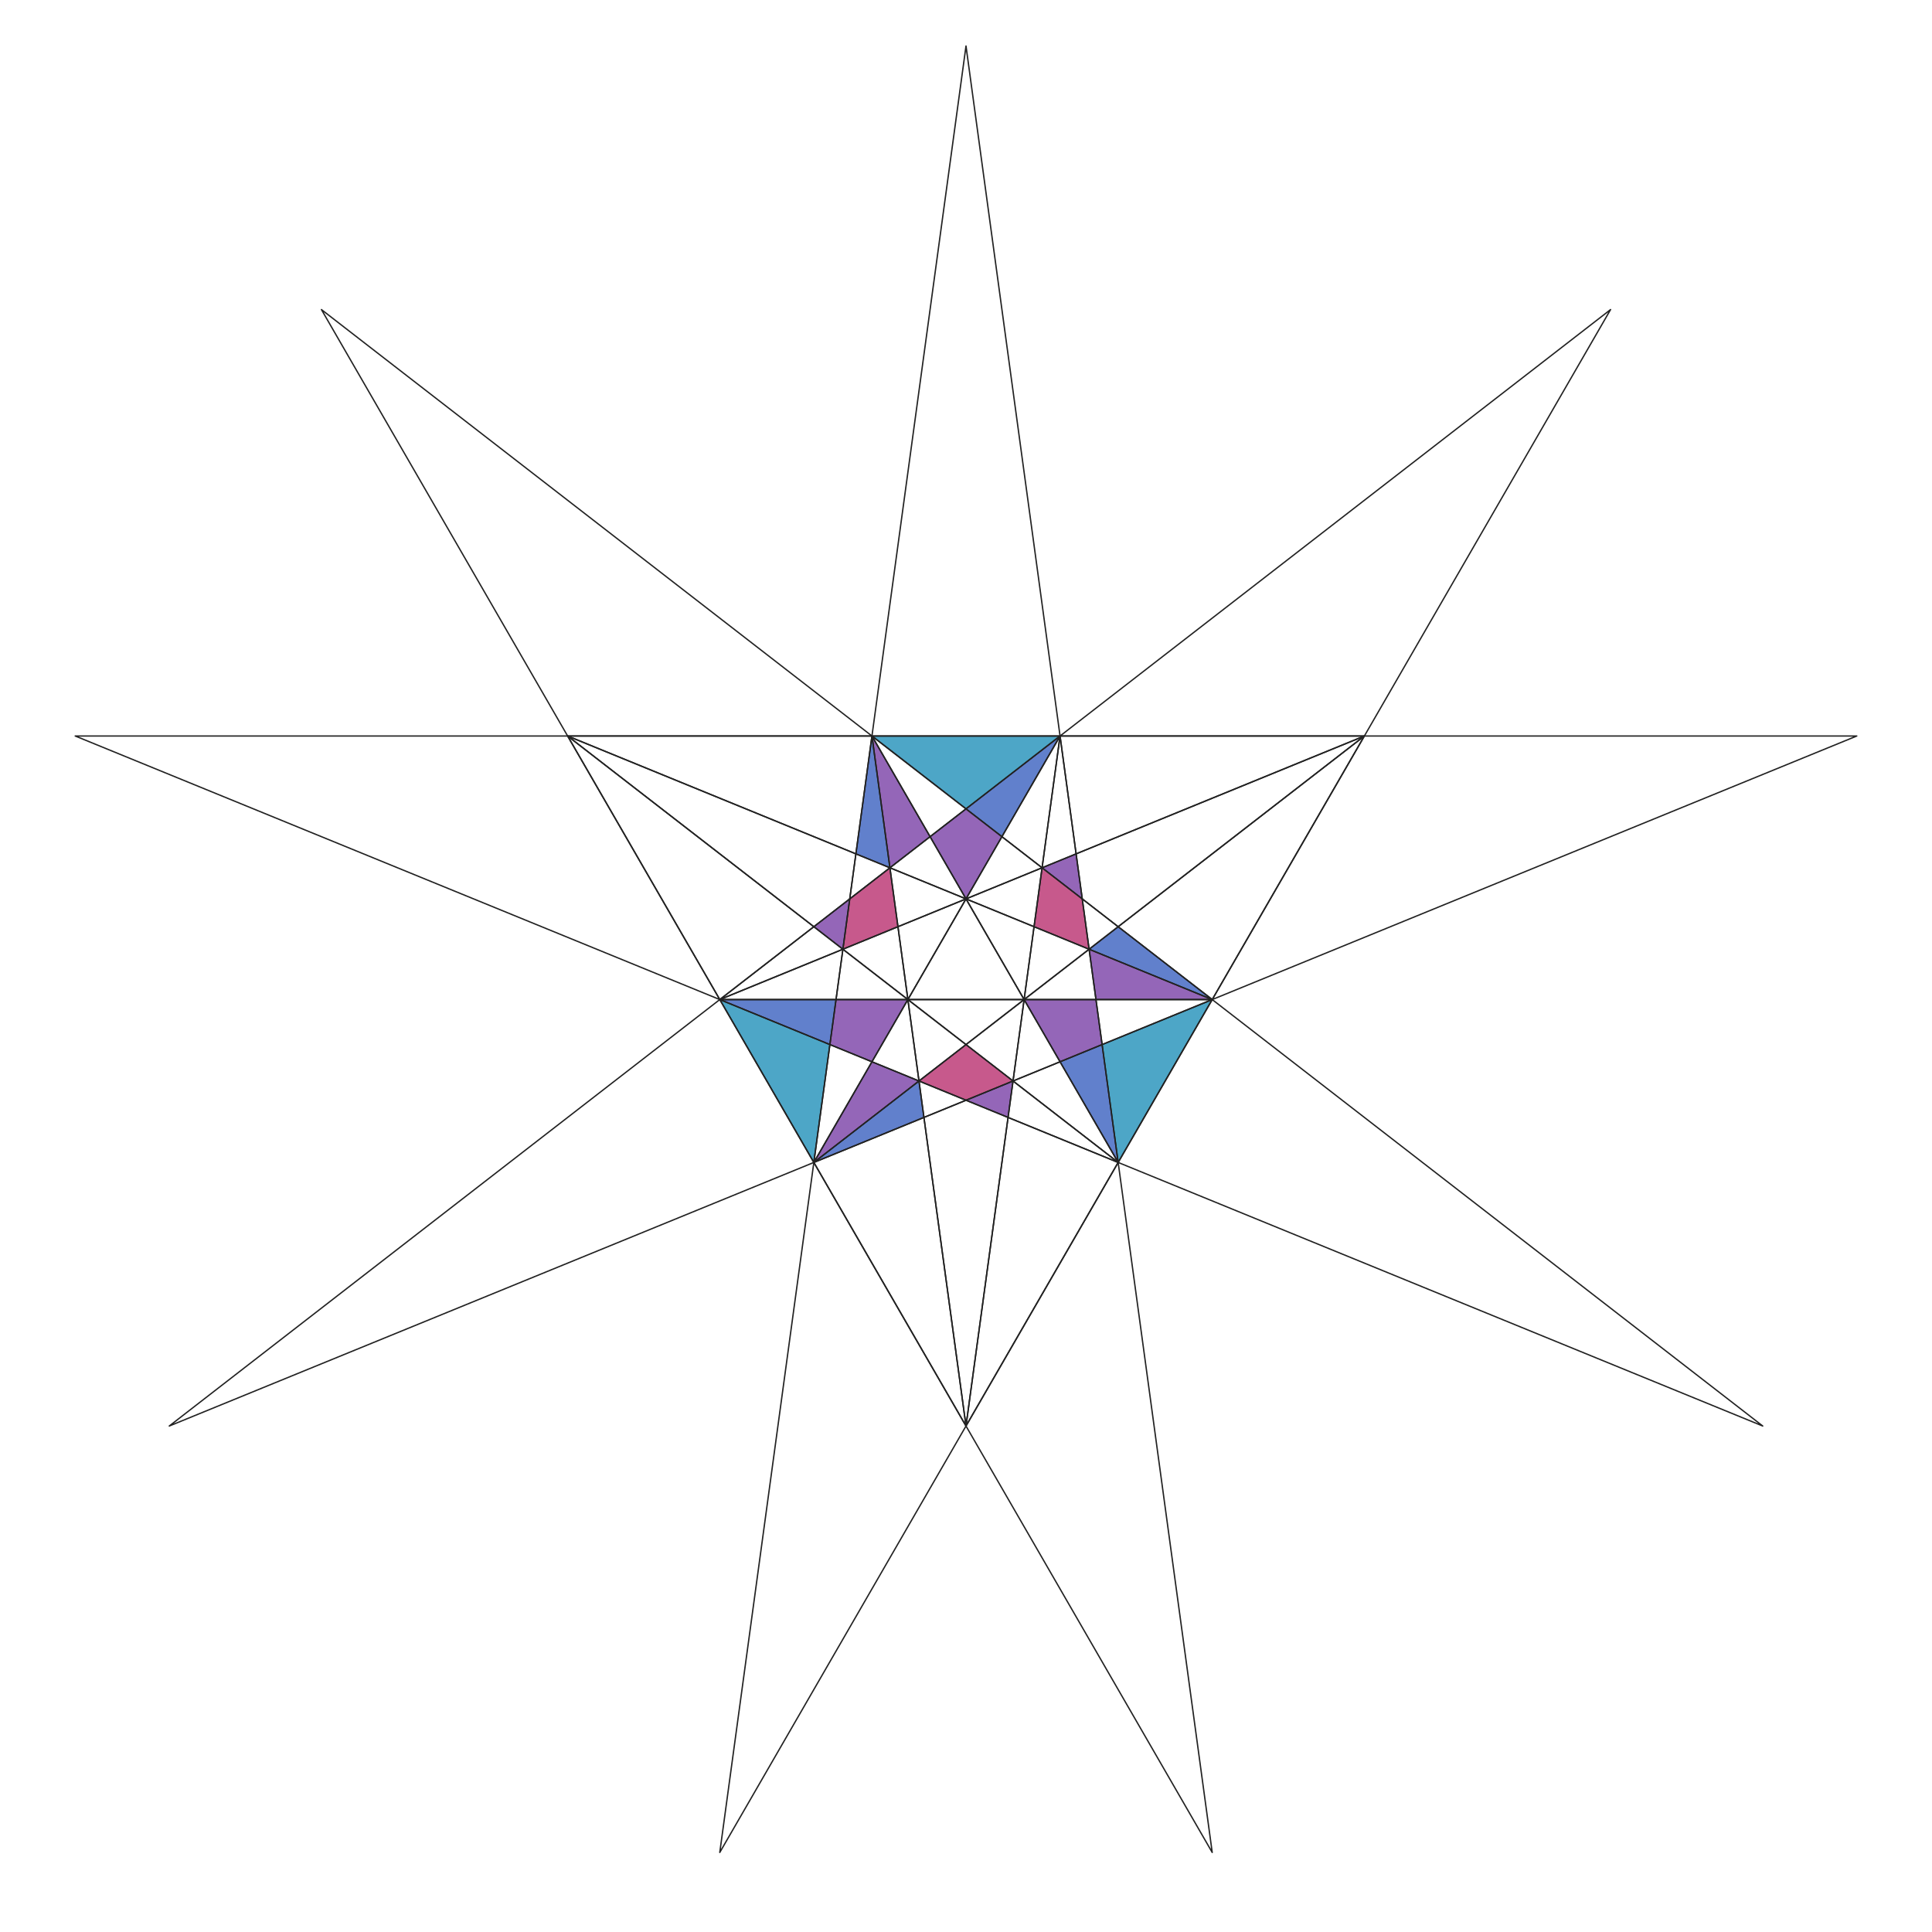
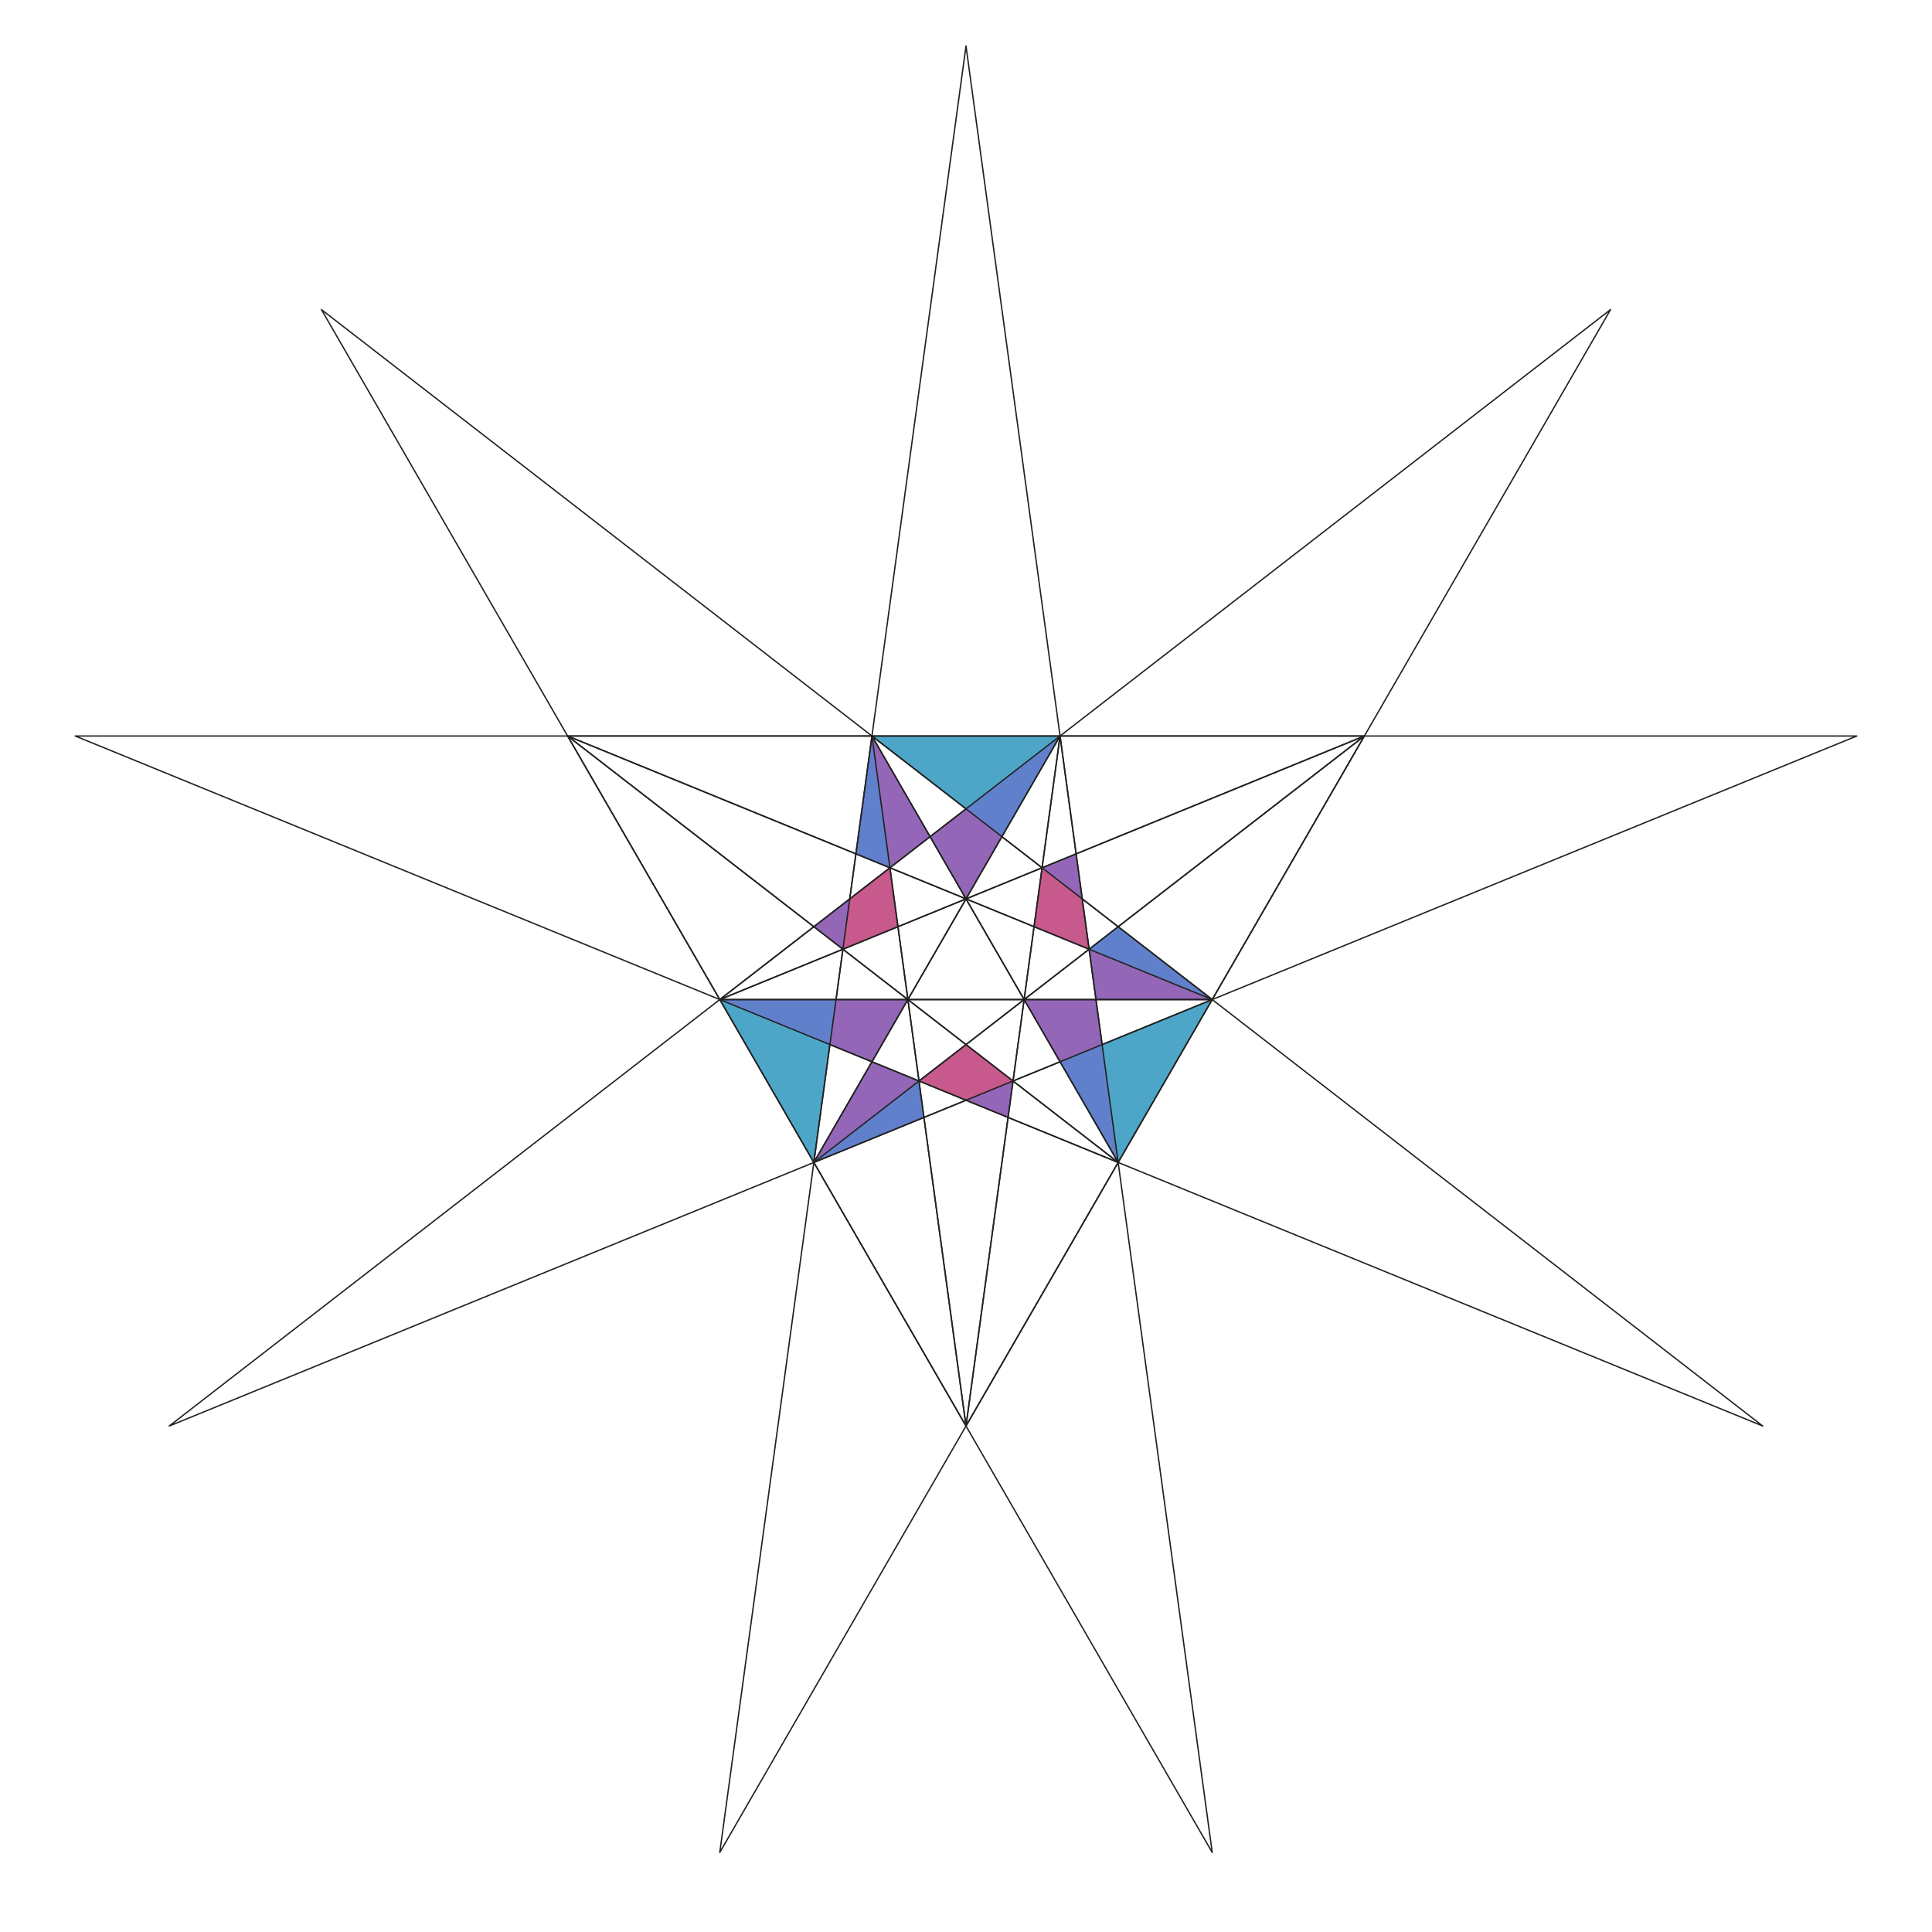
<svg xmlns="http://www.w3.org/2000/svg" viewBox="0 0 1000 1000" width="1000" height="1000">
  <rect width="1000" height="1000" fill="white" />
  <path d="M530.08,517.37L548.68,549.57L570.45,540.67L567.27,517.37Z" fill="rgb(148,102,184)" />
  <path d="M524.34,559.52L500,540.67L475.66,559.52L500,569.48Z" fill="rgb(199,89,140)" />
  <path d="M451.32,549.57L469.92,517.37L432.73,517.37L429.55,540.67Z" fill="rgb(148,102,184)" />
  <path d="M436.28,491.32L464.78,479.66L460.62,449.16L439.83,465.26Z" fill="rgb(199,89,140)" />
  <path d="M539.38,449.16L535.22,479.66L563.72,491.32L560.17,465.26Z" fill="rgb(199,89,140)" />
  <path d="M481.41,433.06L500,465.26L518.59,433.06L500,418.66Z" fill="rgb(148,102,184)" />
  <path d="M548.68,549.57L578.76,601.68L570.45,540.67Z" fill="rgb(97,128,204)" />
  <path d="M524.34,559.52L500,569.48L521.77,578.38Z" fill="rgb(148,102,184)" />
  <path d="M563.72,491.32L567.27,517.37L627.44,517.37Z" fill="rgb(148,102,184)" />
  <path d="M563.72,491.32L627.44,517.37L578.76,479.66Z" fill="rgb(97,128,204)" />
  <path d="M627.44,517.37L570.45,540.67L578.76,601.68Z" fill="rgb(77,166,199)" />
  <path d="M460.62,449.16L481.41,433.06L451.32,380.95Z" fill="rgb(148,102,184)" />
  <path d="M460.62,449.16L451.32,380.95L443.01,441.96Z" fill="rgb(97,128,204)" />
  <path d="M475.66,559.52L421.24,601.68L478.23,578.38Z" fill="rgb(97,128,204)" />
  <path d="M475.66,559.52L451.32,549.57L421.24,601.68Z" fill="rgb(148,102,184)" />
  <path d="M539.38,449.16L560.17,465.26L556.99,441.96Z" fill="rgb(148,102,184)" />
  <path d="M500,418.66L518.59,433.06L548.68,380.95Z" fill="rgb(97,128,204)" />
  <path d="M451.32,380.95L500,418.66L548.68,380.95Z" fill="rgb(77,166,199)" />
  <path d="M429.55,540.67L432.73,517.37L372.56,517.37Z" fill="rgb(97,128,204)" />
  <path d="M436.28,491.32L439.83,465.26L421.24,479.66Z" fill="rgb(148,102,184)" />
  <path d="M421.24,601.68L429.55,540.67L372.56,517.37Z" fill="rgb(77,166,199)" />
  <g fill="none" stroke="#222" stroke-width="0.7" stroke-linejoin="round">
    <path d="M500,465.26L469.92,517.37L530.08,517.37Z" />
    <path d="M500,465.26L530.08,517.37L535.22,479.66Z" />
    <path d="M469.92,517.37L500,465.26L464.78,479.66Z" />
    <path d="M530.08,517.37L469.92,517.37L500,540.67Z" />
    <path d="M530.08,517.37L563.72,491.32L535.22,479.66Z" />
    <path d="M530.08,517.37L500,540.67L524.34,559.52Z" />
    <path d="M563.72,491.32L530.08,517.37L567.27,517.37Z" />
    <path d="M530.08,517.37L524.34,559.52L548.68,549.57Z" />
    <path d="M469.92,517.37L464.78,479.66L436.28,491.32Z" />
    <path d="M500,540.67L469.92,517.37L475.66,559.52Z" />
    <path d="M469.92,517.37L436.28,491.32L432.73,517.37Z" />
    <path d="M475.66,559.52L469.92,517.37L451.32,549.57Z" />
    <path d="M464.78,479.66L500,465.26L460.62,449.16Z" />
    <path d="M500,465.26L535.22,479.66L539.38,449.16Z" />
    <path d="M500,465.26L539.38,449.16L518.59,433.06Z" />
    <path d="M460.62,449.16L500,465.26L481.41,433.06Z" />
    <path d="M548.68,549.57L524.34,559.52L578.76,601.68Z" />
    <path d="M500,738.1L478.23,578.38L421.24,601.68Z" />
    <path d="M578.76,601.68L524.34,559.52L521.77,578.38Z" />
    <path d="M567.27,517.37L570.45,540.67L627.44,517.37Z" />
    <path d="M548.68,380.95L556.99,441.96L706.2,380.95Z" />
    <path d="M563.72,491.32L578.76,479.66L560.17,465.26Z" />
    <path d="M460.62,449.16L443.01,441.96L439.83,465.26Z" />
    <path d="M372.56,517.37L421.24,479.66L293.8,380.95Z" />
    <path d="M451.32,380.95L481.41,433.06L500,418.66Z" />
    <path d="M500,569.48L475.66,559.52L478.23,578.38Z" />
    <path d="M421.24,601.68L451.32,549.57L429.55,540.67Z" />
    <path d="M521.77,578.38L500,569.48L478.23,578.38L500,738.1Z" />
    <path d="M578.76,601.68L521.77,578.38L500,738.1Z" />
    <path d="M539.38,449.16L556.99,441.96L548.68,380.95Z" />
    <path d="M518.59,433.06L539.38,449.16L548.68,380.95Z" />
    <path d="M560.17,465.26L578.76,479.66L706.2,380.95L556.99,441.96Z" />
    <path d="M706.2,380.95L578.76,479.66L627.44,517.37Z" />
    <path d="M432.73,517.37L436.28,491.32L372.56,517.37Z" />
    <path d="M436.28,491.32L421.24,479.66L372.56,517.37Z" />
    <path d="M439.83,465.26L443.01,441.96L293.8,380.95L421.24,479.66Z" />
    <path d="M293.8,380.95L443.01,441.96L451.32,380.95Z" />
    <path d="M548.68,380.95L706.2,380.95L833.63,160.23Z" />
    <path d="M451.32,380.95L548.68,380.95L500,23.81Z" />
    <path d="M293.8,380.95L451.32,380.95L166.37,160.23Z" />
    <path d="M500,738.1L421.24,601.68L372.56,958.82Z" />
    <path d="M372.56,517.37L293.8,380.95L38.93,380.95Z" />
    <path d="M421.24,601.68L372.56,517.37L87.61,738.1Z" />
    <path d="M627.44,517.37L578.76,601.68L912.39,738.1Z" />
    <path d="M578.76,601.68L500,738.1L627.44,958.82Z" />
    <path d="M706.2,380.95L627.44,517.37L961.07,380.95Z" />
  </g>
-   <g fill="none" stroke="#222" stroke-width="0.7" stroke-linejoin="round">
-     <path d="M530.08,517.37L548.68,549.57L570.45,540.67L567.27,517.37Z" />
-     <path d="M524.34,559.52L500,540.67L475.66,559.52L500,569.48Z" />
-     <path d="M451.32,549.57L469.92,517.37L432.73,517.37L429.55,540.67Z" />
-     <path d="M436.28,491.32L464.78,479.66L460.62,449.16L439.83,465.26Z" />
-     <path d="M539.38,449.16L535.22,479.66L563.72,491.32L560.17,465.26Z" />
-     <path d="M481.41,433.06L500,465.26L518.59,433.06L500,418.66Z" />
-     <path d="M548.68,549.57L578.76,601.68L570.45,540.67Z" />
-     <path d="M524.34,559.52L500,569.48L521.77,578.38Z" />
-     <path d="M563.72,491.32L567.27,517.37L627.44,517.37Z" />
-     <path d="M563.72,491.32L627.44,517.37L578.76,479.66Z" />
-     <path d="M627.44,517.37L570.45,540.67L578.76,601.68Z" />
-     <path d="M460.62,449.16L481.41,433.06L451.32,380.95Z" />
-     <path d="M460.62,449.16L451.32,380.95L443.01,441.96Z" />
-     <path d="M475.66,559.52L421.24,601.68L478.23,578.38Z" />
-     <path d="M475.66,559.52L451.32,549.57L421.24,601.68Z" />
-     <path d="M539.38,449.16L560.17,465.26L556.99,441.96Z" />
-     <path d="M500,418.66L518.59,433.06L548.68,380.95Z" />
-     <path d="M451.32,380.95L500,418.66L548.68,380.95Z" />
-     <path d="M429.55,540.67L432.73,517.37L372.56,517.37Z" />
-     <path d="M436.28,491.32L439.83,465.26L421.24,479.66Z" />
-     <path d="M421.24,601.68L429.55,540.67L372.56,517.37Z" />
+   <g fill="none" stroke="#222" stroke-width="0.7" stroke-linecap="round" stroke-linejoin="round">
+     <path d="M548.68,549.57L570.45,540.67" />
+     <path d="M500,569.48L524.34,559.52" />
+     <path d="M432.73,517.37L429.55,540.67" />
+     <path d="M439.83,465.26L436.28,491.32" />
+     <path d="M560.17,465.26L539.38,449.16" />
+     <path d="M518.59,433.06L500,418.66" />
+     <path d="M578.76,601.68L570.45,540.67" />
+     <path d="M627.44,517.37L563.72,491.32" />
+     <path d="M451.32,380.95L460.62,449.16" />
+     <path d="M475.66,559.52L421.24,601.68" />
+     <path d="M548.68,380.95L500,418.66" />
+     <path d="M372.56,517.37L429.55,540.67" />
+   </g>
+   <g fill="none" stroke="#222" stroke-width="0.7" stroke-linecap="round" stroke-linejoin="round">
+     <path d="M530.08,517.37L548.68,549.57" />
+     <path d="M570.45,540.67L567.27,517.37" />
+     <path d="M567.27,517.37L530.08,517.37" />
+     <path d="M524.34,559.52L500,540.67" />
+     <path d="M500,540.67L475.66,559.52" />
+     <path d="M475.66,559.52L500,569.48" />
+     <path d="M451.32,549.57L469.92,517.37" />
+     <path d="M469.92,517.37L432.73,517.37" />
+     <path d="M429.55,540.67L451.32,549.57" />
+     <path d="M436.28,491.32L464.78,479.66" />
+     <path d="M464.78,479.66L460.62,449.16" />
+     <path d="M460.62,449.16L439.83,465.26" />
+     <path d="M539.38,449.16L535.22,479.66" />
+     <path d="M535.22,479.66L563.72,491.32" />
+     <path d="M563.72,491.32L560.17,465.26" />
+     <path d="M481.41,433.06L500,465.26" />
+     <path d="M500,465.26L518.59,433.06" />
+     <path d="M500,418.66L481.41,433.06" />
+     <path d="M548.68,549.57L578.76,601.68" />
+     <path d="M500,569.48L521.77,578.38" />
+     <path d="M521.77,578.38L524.34,559.52" />
+     <path d="M563.72,491.32L567.27,517.37" />
+     <path d="M567.27,517.37L627.44,517.37" />
+     <path d="M627.44,517.37L578.76,479.66" />
+     <path d="M578.76,479.66L563.72,491.32" />
+     <path d="M627.44,517.37L570.45,540.67" />
+     <path d="M578.76,601.68L627.44,517.37" />
+     <path d="M460.62,449.16L481.41,433.06" />
+     <path d="M481.41,433.06L451.32,380.95" />
+     <path d="M451.32,380.95L443.01,441.96" />
+     <path d="M443.01,441.96L460.62,449.16" />
+     <path d="M421.24,601.68L478.23,578.38" />
+     <path d="M478.23,578.38L475.66,559.52" />
+     <path d="M475.66,559.52L451.32,549.57" />
+     <path d="M451.32,549.57L421.24,601.68" />
+     <path d="M560.17,465.26L556.99,441.96" />
+     <path d="M556.99,441.96L539.38,449.16" />
+     <path d="M518.59,433.06L548.68,380.95" />
+     <path d="M451.32,380.95L500,418.66" />
+     <path d="M548.68,380.95L451.32,380.95" />
+     <path d="M432.73,517.37L372.56,517.37" />
+     <path d="M439.83,465.26L421.24,479.66" />
+     <path d="M421.24,479.66L436.28,491.32" />
+     <path d="M421.24,601.68L429.55,540.67" />
+     <path d="M372.56,517.37L421.24,601.68" />
  </g>
</svg>
